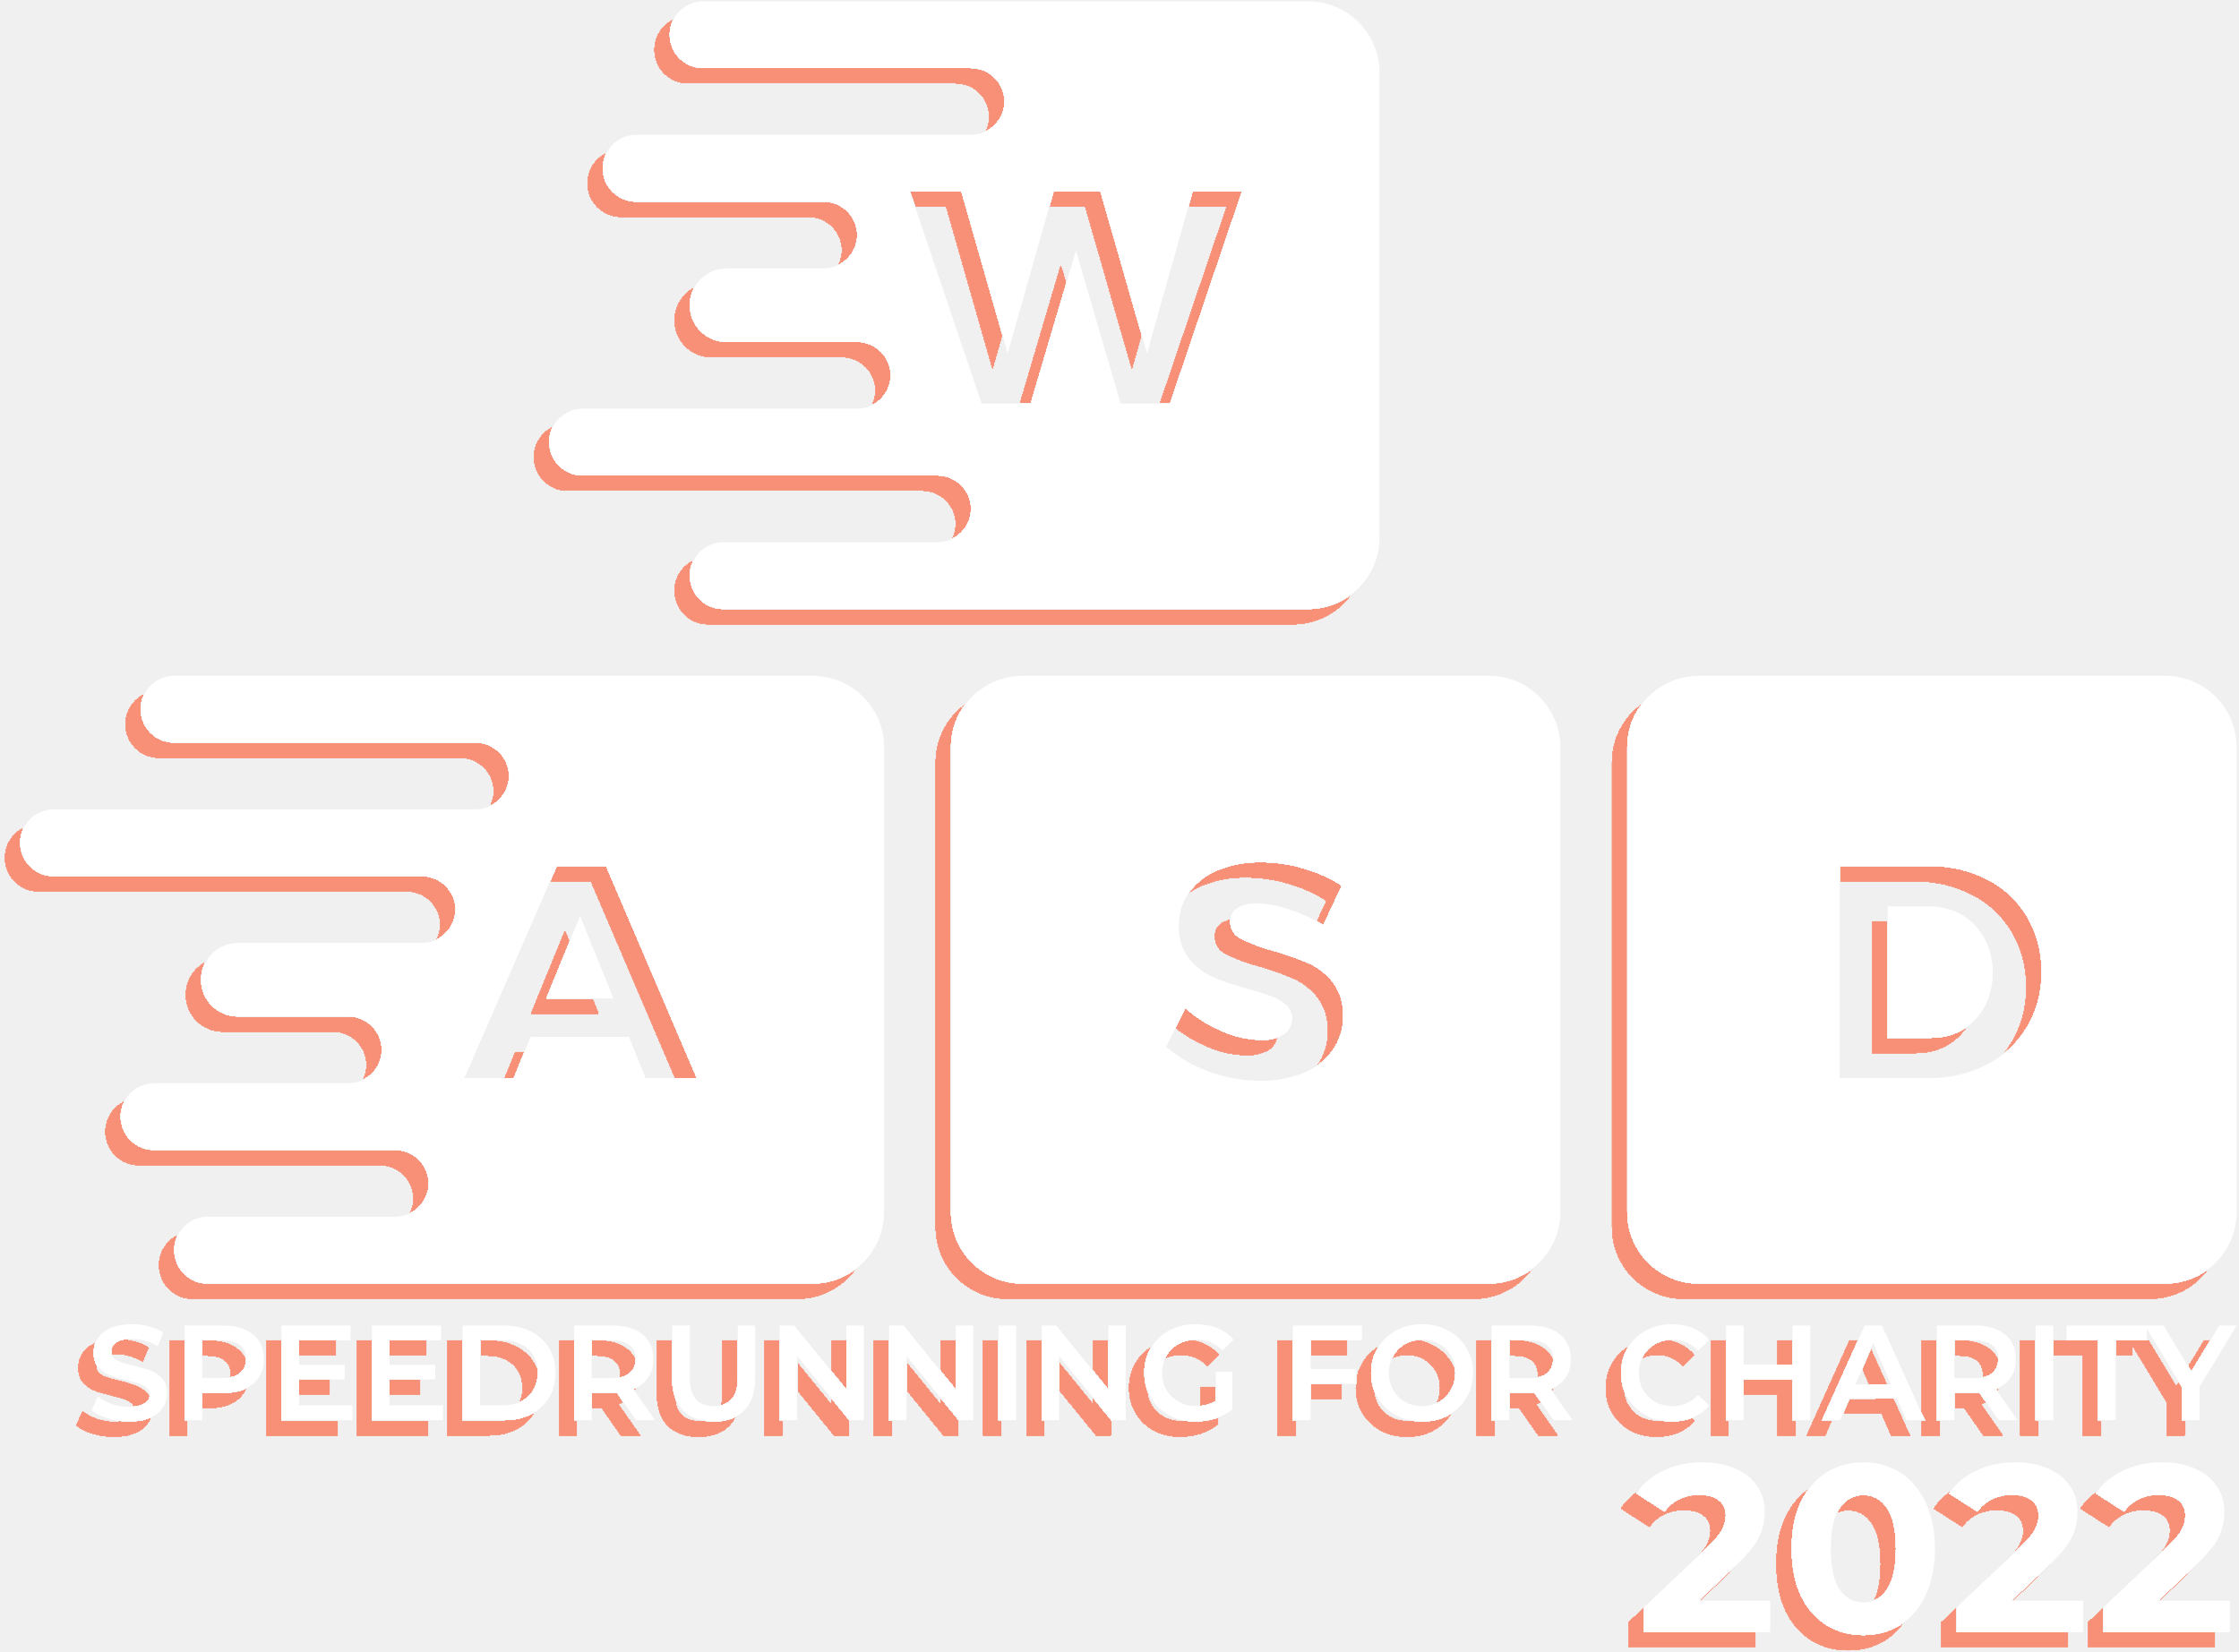
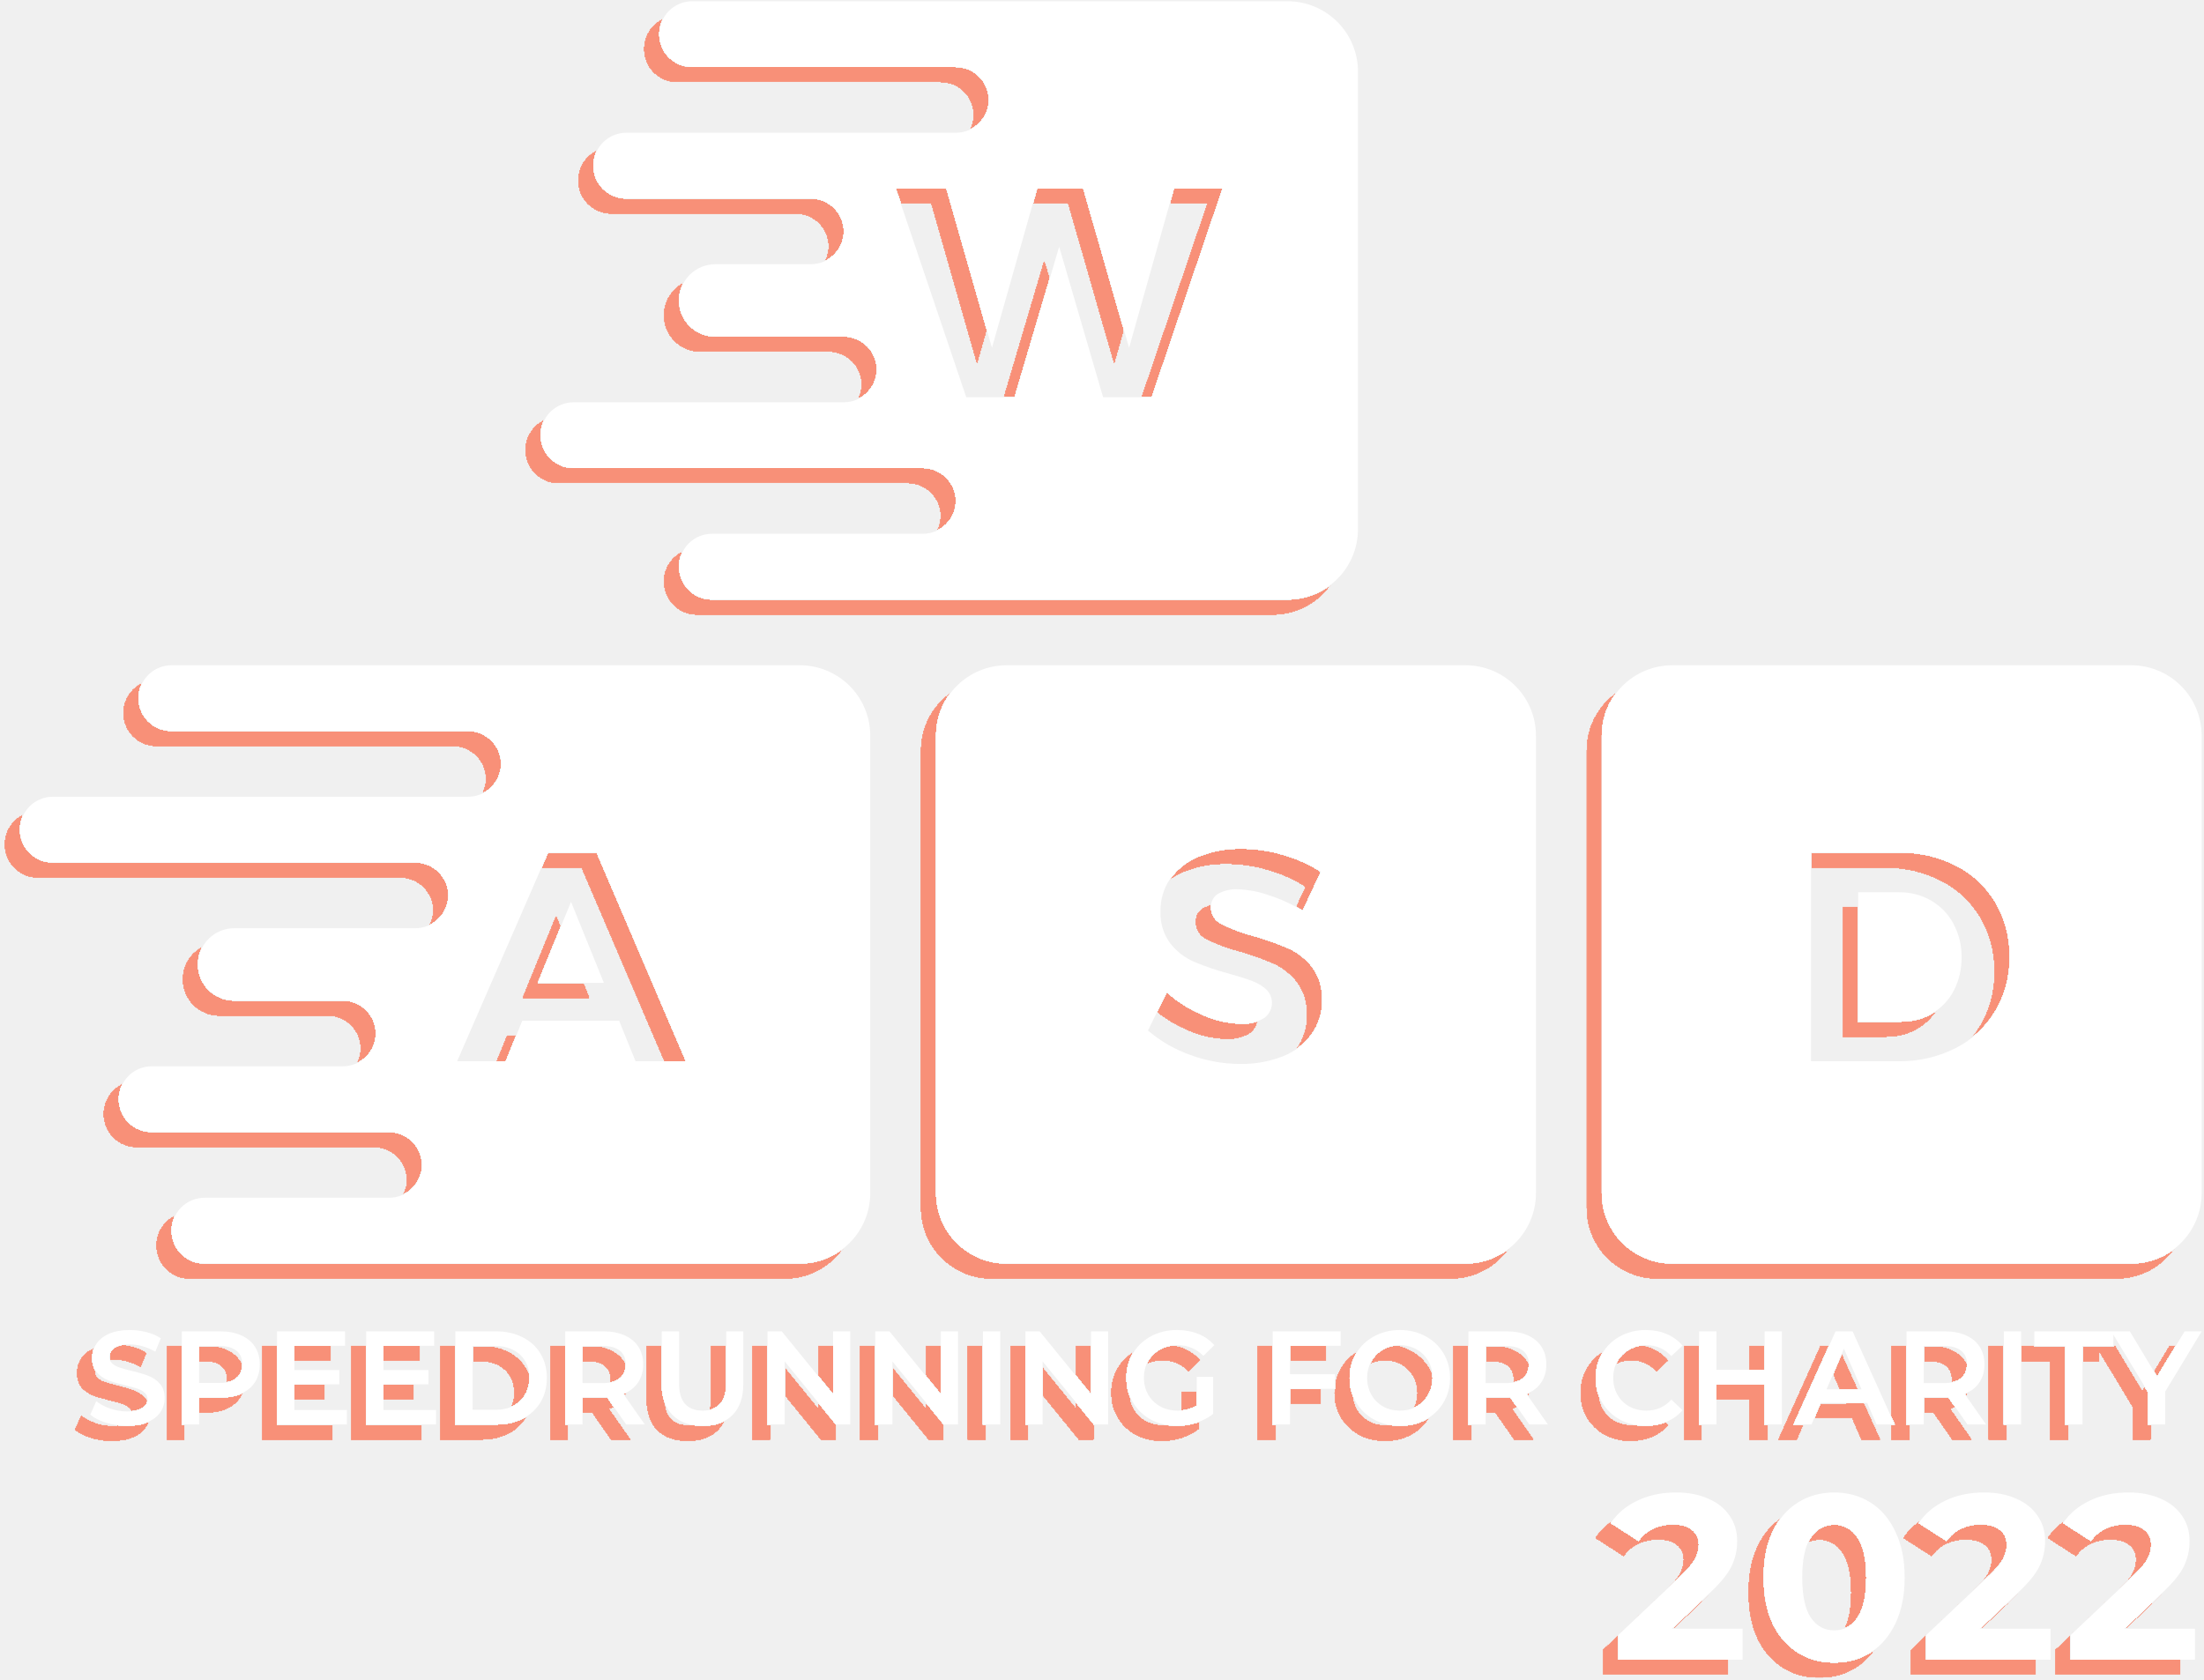
- <svg xmlns="http://www.w3.org/2000/svg" id="wasd-keys" viewBox="0 0 740 546" fill="none">
+ <svg xmlns="http://www.w3.org/2000/svg" id="wasd-keys" viewBox="0 0 740 564" fill="none">
  <g filter="url(#filter0_d_3007_46712)">
    <path fill-rule="evenodd" clip-rule="evenodd" d="M432.339 0.419H232.434C229.499 0.419 226.685 1.582 224.61 3.653C222.535 5.723 221.369 8.531 221.369 11.458C221.369 14.386 222.535 17.194 224.61 19.264C226.685 21.334 229.499 22.497 232.434 22.497H320.952C323.887 22.497 326.701 23.66 328.776 25.73C330.851 27.8 332.017 30.608 332.017 33.536C332.017 36.464 330.851 39.271 328.776 41.341C326.701 43.412 323.887 44.575 320.952 44.575H210.305C207.37 44.575 204.556 45.738 202.481 47.808C200.406 49.878 199.24 52.686 199.24 55.613C199.24 58.541 200.406 61.349 202.481 63.419C204.556 65.489 207.37 66.652 210.305 66.652H272.267C275.202 66.652 278.016 67.815 280.091 69.885C282.166 71.956 283.332 74.763 283.332 77.691C283.332 80.619 282.166 83.427 280.091 85.497C278.016 87.567 275.202 88.73 272.267 88.73H240.179C236.951 88.73 233.856 90.009 231.573 92.286C229.29 94.564 228.008 97.652 228.008 100.872C228.008 104.093 229.29 107.181 231.573 109.459C233.856 111.736 236.951 113.015 240.179 113.015H283.332C286.266 113.015 289.081 114.178 291.156 116.248C293.231 118.319 294.397 121.126 294.397 124.054C294.397 126.982 293.231 129.789 291.156 131.86C289.081 133.93 286.266 135.093 283.332 135.093H192.601C189.666 135.093 186.852 136.256 184.777 138.326C182.702 140.396 181.536 143.204 181.536 146.132C181.536 149.059 182.702 151.867 184.777 153.937C186.852 156.007 189.666 157.17 192.601 157.17H309.887C312.822 157.17 315.636 158.333 317.711 160.404C319.786 162.474 320.952 165.281 320.952 168.209C320.952 171.137 319.786 173.945 317.711 176.015C315.636 178.085 312.822 179.248 309.887 179.248H239.073C236.138 179.248 233.324 180.411 231.249 182.481C229.174 184.551 228.008 187.359 228.008 190.287C228.008 193.214 229.174 196.022 231.249 198.092C233.324 200.163 236.138 201.326 239.073 201.326H432.339C438.593 201.307 444.586 198.82 449.009 194.408C453.431 189.996 455.924 184.017 455.942 177.778V23.967C455.924 17.728 453.431 11.749 449.009 7.337C444.586 2.924 438.593 0.438 432.339 0.419ZM370.369 133.402H386.722L410.499 63.338H394.146L379.096 116.787L363.747 63.338H348.196L333.047 116.787L317.797 63.338H300.742L324.419 133.402H340.672L355.62 82.857L370.369 133.402Z" fill="white" />
    <path d="M268.581 223.403H57.611C54.677 223.403 51.862 224.566 49.787 226.636C47.712 228.706 46.547 231.514 46.547 234.442C46.547 237.37 47.712 240.177 49.787 242.247C51.862 244.318 54.677 245.481 57.611 245.481H157.194C160.129 245.481 162.943 246.644 165.018 248.714C167.093 250.784 168.259 253.592 168.259 256.519C168.259 259.447 167.093 262.255 165.018 264.325C162.943 266.395 160.129 267.558 157.194 267.558H17.778C16.323 267.556 14.883 267.839 13.538 268.393C12.193 268.946 10.971 269.759 9.941 270.784C8.912 271.81 8.095 273.027 7.538 274.368C6.98 275.709 6.693 277.146 6.693 278.597C6.693 280.048 6.98 281.485 7.538 282.826C8.095 284.167 8.912 285.384 9.941 286.41C10.971 287.435 12.193 288.248 13.538 288.801C14.883 289.355 16.323 289.638 17.778 289.636H139.491C142.425 289.636 145.24 290.799 147.315 292.869C149.39 294.939 150.555 297.747 150.555 300.675C150.555 303.602 149.39 306.41 147.315 308.48C145.24 310.55 142.425 311.713 139.491 311.713H78.634C75.41 311.719 72.32 313.001 70.042 315.277C67.764 317.554 66.484 320.639 66.484 323.856C66.484 327.073 67.764 330.158 70.042 332.435C72.32 334.711 75.41 335.993 78.634 335.999H115.148C118.083 335.999 120.897 337.162 122.972 339.232C125.047 341.302 126.213 344.11 126.213 347.038C126.213 349.965 125.047 352.773 122.972 354.843C120.897 356.913 118.083 358.076 115.148 358.076H50.972C48.038 358.076 45.224 359.239 43.148 361.31C41.074 363.38 39.908 366.188 39.908 369.115C39.908 372.043 41.074 374.851 43.148 376.921C45.224 378.991 48.038 380.154 50.972 380.154H130.639C133.573 380.154 136.388 381.317 138.463 383.387C140.538 385.457 141.704 388.265 141.704 391.193C141.704 394.12 140.538 396.928 138.463 398.998C136.388 401.069 133.573 402.232 130.639 402.232H68.676C65.742 402.232 62.927 403.395 60.852 405.465C58.777 407.535 57.611 410.343 57.611 413.27C57.611 416.198 58.777 419.006 60.852 421.076C62.927 423.146 65.742 424.309 68.676 424.309H268.581C274.835 424.291 280.828 421.804 285.251 417.392C289.673 412.98 292.166 407.001 292.184 400.761V246.951C292.166 240.711 289.673 234.732 285.251 230.32C280.828 225.908 274.835 223.421 268.581 223.403ZM213.383 356.386L207.865 342.773H175.359L169.842 356.386H153.488L183.987 286.322H200.341L230.338 356.386H213.383Z" fill="white" />
    <path d="M202.757 330.066H180.586L191.721 302.84L202.757 330.066Z" fill="white" />
-     <path d="M492.098 223.406H337.926C331.671 223.424 325.678 225.911 321.256 230.323C316.833 234.736 314.341 240.715 314.322 246.954V400.764C314.341 407.004 316.833 412.983 321.256 417.395C325.678 421.807 331.671 424.294 337.926 424.312H492.097C498.352 424.294 504.345 421.807 508.767 417.395C513.19 412.983 515.682 407.004 515.701 400.764V246.954C515.682 240.715 513.19 234.736 508.767 230.323C504.345 225.911 498.352 223.425 492.098 223.406ZM440.361 347.431C437.866 350.758 434.474 353.31 430.58 354.787C426.07 356.521 421.267 357.37 416.434 357.29C410.714 357.285 405.041 356.268 399.677 354.287C394.465 352.443 389.637 349.661 385.432 346.079L391.752 333.169C395.363 336.413 399.503 339.019 403.992 340.874C407.971 342.668 412.268 343.655 416.632 343.777C419.312 343.926 421.977 343.3 424.309 341.976C425.076 341.455 425.719 340.77 426.191 339.972C426.663 339.174 426.953 338.282 427.039 337.359C427.125 336.436 427.006 335.506 426.69 334.634C426.375 333.763 425.87 332.972 425.212 332.317C423.841 331.07 422.239 330.101 420.497 329.465C418.59 328.732 415.965 327.898 412.622 326.964C408.603 325.903 404.663 324.565 400.831 322.958C397.746 321.594 395.043 319.497 392.957 316.852C390.618 313.709 389.448 309.852 389.646 305.943C389.568 301.987 390.764 298.111 393.056 294.882C395.478 291.598 398.783 289.066 402.588 287.578C407.119 285.791 411.962 284.924 416.834 285.025C421.66 285.026 426.461 285.734 431.082 287.125C435.473 288.397 439.661 290.284 443.521 292.731L437.401 305.844C433.794 303.643 429.937 301.878 425.912 300.587C422.571 299.415 419.07 298.757 415.53 298.638C413.259 298.523 411 299.043 409.008 300.139C408.245 300.586 407.618 301.232 407.194 302.008C406.77 302.783 406.565 303.659 406.601 304.541C406.579 305.715 406.892 306.871 407.506 307.873C408.119 308.875 409.006 309.682 410.063 310.199C413.469 311.926 417.051 313.285 420.747 314.252C424.801 315.382 428.773 316.786 432.635 318.456C435.771 319.876 438.509 322.041 440.612 324.76C442.95 327.98 444.118 331.899 443.923 335.87C444.026 340.008 442.776 344.066 440.361 347.431ZM648.318 302.39C645.034 300.529 641.311 299.579 637.534 299.639H623.889V343.078H638.234C641.916 343.13 645.541 342.178 648.72 340.325C651.816 338.503 654.336 335.85 655.994 332.669C657.778 329.204 658.674 325.352 658.601 321.457C658.664 317.514 657.715 313.621 655.843 310.147C654.103 306.916 651.498 304.23 648.318 302.39Z" fill="white" />
-     <path d="M715.606 223.406H561.434C555.18 223.424 549.187 225.911 544.765 230.323C540.342 234.736 537.849 240.715 537.831 246.954V400.764C537.849 407.004 540.342 412.983 544.765 417.395C549.187 421.807 555.18 424.294 561.434 424.312H715.606C721.861 424.294 727.854 421.807 732.276 417.395C736.699 412.983 739.191 407.004 739.21 400.764V246.954C739.191 240.715 736.699 234.736 732.276 230.323C727.854 225.911 721.861 223.424 715.606 223.406ZM669.99 339.525C666.816 344.826 662.208 349.127 656.695 351.935C650.67 354.985 643.988 356.514 637.233 356.389H608.036V286.325H637.833C644.492 286.208 651.076 287.739 656.998 290.78C662.454 293.594 666.994 297.899 670.09 303.192C673.257 308.717 674.869 314.994 674.753 321.358C674.866 327.735 673.218 334.02 669.99 339.525Z" fill="white" />
-     <path d="M42.641 469.917C40.229 469.917 37.891 469.575 35.627 468.89C33.394 468.205 31.622 467.297 30.311 466.165L32.322 461.653C33.602 462.666 35.166 463.5 37.012 464.155C38.889 464.78 40.765 465.093 42.641 465.093C44.964 465.093 46.691 464.721 47.823 463.976C48.984 463.232 49.565 462.249 49.565 461.028C49.565 460.134 49.237 459.405 48.582 458.839C47.957 458.243 47.153 457.782 46.17 457.454C45.187 457.127 43.847 456.754 42.15 456.337C39.767 455.771 37.831 455.206 36.342 454.64C34.883 454.074 33.617 453.195 32.545 452.004C31.503 450.783 30.982 449.145 30.982 447.09C30.982 445.363 31.443 443.8 32.366 442.4C33.319 440.97 34.734 439.839 36.61 439.005C38.516 438.171 40.839 437.754 43.579 437.754C45.485 437.754 47.361 437.992 49.208 438.469C51.054 438.945 52.647 439.63 53.987 440.524L52.156 445.035C50.786 444.231 49.356 443.621 47.867 443.204C46.378 442.787 44.934 442.579 43.534 442.579C41.241 442.579 39.529 442.966 38.397 443.74C37.295 444.514 36.744 445.542 36.744 446.822C36.744 447.716 37.057 448.445 37.682 449.011C38.337 449.577 39.157 450.024 40.139 450.351C41.122 450.679 42.462 451.051 44.16 451.468C46.483 452.004 48.389 452.57 49.878 453.166C51.367 453.731 52.632 454.61 53.675 455.801C54.747 456.992 55.283 458.601 55.283 460.626C55.283 462.353 54.806 463.917 53.853 465.316C52.93 466.716 51.516 467.833 49.61 468.667C47.704 469.5 45.381 469.917 42.641 469.917ZM73.907 438.201C76.617 438.201 78.969 438.647 80.965 439.541C82.99 440.434 84.538 441.715 85.611 443.383C86.683 445.05 87.219 447.031 87.219 449.324C87.219 451.587 86.683 453.568 85.611 455.265C84.538 456.933 82.99 458.214 80.965 459.107C78.969 460 76.617 460.447 73.907 460.447H66.849V469.471H61.041V438.201H73.907ZM73.639 455.533C76.17 455.533 78.091 454.997 79.401 453.925C80.712 452.853 81.367 451.319 81.367 449.324C81.367 447.329 80.712 445.795 79.401 444.723C78.091 443.651 76.17 443.115 73.639 443.115H66.849V455.533H73.639ZM116.47 464.602V469.471H93.018V438.201H115.845V443.07H98.825V451.2H113.924V455.98H98.825V464.602H116.47ZM146.397 464.602V469.471H122.944V438.201H145.771V443.07H128.752V451.2H143.851V455.98H128.752V464.602H146.397ZM152.871 438.201H166.54C169.876 438.201 172.839 438.856 175.43 440.166C178.021 441.447 180.031 443.278 181.46 445.661C182.89 448.014 183.605 450.738 183.605 453.836C183.605 456.933 182.89 459.673 181.46 462.055C180.031 464.408 178.021 466.239 175.43 467.55C172.839 468.83 169.876 469.471 166.54 469.471H152.871V438.201ZM166.272 464.557C168.565 464.557 170.575 464.125 172.303 463.261C174.06 462.368 175.4 461.117 176.323 459.509C177.276 457.871 177.753 455.98 177.753 453.836C177.753 451.691 177.276 449.815 176.323 448.207C175.4 446.569 174.06 445.318 172.303 444.455C170.575 443.561 168.565 443.115 166.272 443.115H158.678V464.557H166.272ZM210.236 469.471L203.848 460.313C203.58 460.343 203.178 460.358 202.642 460.358H195.584V469.471H189.777V438.201H202.642C205.352 438.201 207.705 438.647 209.7 439.541C211.725 440.434 213.274 441.715 214.346 443.383C215.418 445.05 215.954 447.031 215.954 449.324C215.954 451.677 215.374 453.702 214.212 455.399C213.081 457.097 211.443 458.362 209.298 459.196L216.49 469.471H210.236ZM210.102 449.324C210.102 447.329 209.447 445.795 208.137 444.723C206.827 443.651 204.906 443.115 202.374 443.115H195.584V455.578H202.374C204.906 455.578 206.827 455.042 208.137 453.97C209.447 452.868 210.102 451.319 210.102 449.324ZM235.898 469.917C231.579 469.917 228.214 468.711 225.802 466.299C223.39 463.857 222.184 460.373 222.184 455.846V438.201H227.991V455.623C227.991 461.757 230.641 464.825 235.942 464.825C241.214 464.825 243.849 461.757 243.849 455.623V438.201H249.567V455.846C249.567 460.373 248.361 463.857 245.949 466.299C243.566 468.711 240.216 469.917 235.898 469.917ZM285.486 438.201V469.471H280.706L263.463 448.296V469.471H257.7V438.201H262.48L279.723 459.375V438.201H285.486ZM321.65 438.201V469.471H316.871L299.627 448.296V469.471H293.865V438.201H298.645L315.888 459.375V438.201H321.65ZM330.029 438.201H335.837V469.471H330.029V438.201ZM372.08 438.201V469.471H367.3L350.057 448.296V469.471H344.295V438.201H349.074L366.318 459.375V438.201H372.08ZM401.812 453.478H407.307V465.942C405.699 467.222 403.822 468.205 401.678 468.89C399.534 469.575 397.33 469.917 395.067 469.917C391.88 469.917 389.006 469.232 386.445 467.863C383.884 466.463 381.874 464.542 380.415 462.1C378.955 459.658 378.226 456.903 378.226 453.836C378.226 450.768 378.955 448.014 380.415 445.572C381.874 443.129 383.884 441.223 386.445 439.854C389.036 438.454 391.94 437.754 395.156 437.754C397.777 437.754 400.159 438.186 402.304 439.049C404.448 439.913 406.25 441.179 407.709 442.847L404.046 446.42C401.663 444.038 398.789 442.847 395.424 442.847C393.22 442.847 391.255 443.308 389.528 444.231C387.83 445.155 386.49 446.45 385.507 448.118C384.554 449.786 384.078 451.691 384.078 453.836C384.078 455.92 384.554 457.797 385.507 459.464C386.49 461.132 387.83 462.442 389.528 463.395C391.255 464.348 393.205 464.825 395.379 464.825C397.822 464.825 399.966 464.289 401.812 463.217V453.478ZM433.119 443.07V452.585H448.218V457.499H433.119V469.471H427.312V438.201H450.139V443.07H433.119ZM470.014 469.917C466.827 469.917 463.953 469.232 461.392 467.863C458.831 466.463 456.821 464.542 455.361 462.1C453.902 459.628 453.172 456.873 453.172 453.836C453.172 450.798 453.902 448.058 455.361 445.616C456.821 443.144 458.831 441.223 461.392 439.854C463.953 438.454 466.827 437.754 470.014 437.754C473.2 437.754 476.074 438.454 478.635 439.854C481.196 441.223 483.206 443.129 484.666 445.572C486.125 448.014 486.855 450.768 486.855 453.836C486.855 456.903 486.125 459.658 484.666 462.1C483.206 464.542 481.196 466.463 478.635 467.863C476.074 469.232 473.2 469.917 470.014 469.917ZM470.014 464.825C472.098 464.825 473.974 464.363 475.642 463.44C477.31 462.487 478.62 461.177 479.573 459.509C480.526 457.811 481.003 455.92 481.003 453.836C481.003 451.751 480.526 449.875 479.573 448.207C478.62 446.51 477.31 445.199 475.642 444.276C473.974 443.323 472.098 442.847 470.014 442.847C467.929 442.847 466.053 443.323 464.385 444.276C462.717 445.199 461.407 446.51 460.454 448.207C459.501 449.875 459.024 451.751 459.024 453.836C459.024 455.92 459.501 457.811 460.454 459.509C461.407 461.177 462.717 462.487 464.385 463.44C466.053 464.363 467.929 464.825 470.014 464.825ZM513.47 469.471L507.082 460.313C506.814 460.343 506.412 460.358 505.876 460.358H498.817V469.471H493.01V438.201H505.876C508.586 438.201 510.938 438.647 512.934 439.541C514.959 440.434 516.507 441.715 517.579 443.383C518.652 445.05 519.188 447.031 519.188 449.324C519.188 451.677 518.607 453.702 517.445 455.399C516.314 457.097 514.676 458.362 512.532 459.196L519.724 469.471H513.47ZM513.336 449.324C513.336 447.329 512.681 445.795 511.37 444.723C510.06 443.651 508.139 443.115 505.608 443.115H498.817V455.578H505.608C508.139 455.578 510.06 455.042 511.37 453.97C512.681 452.868 513.336 451.319 513.336 449.324ZM552.504 469.917C549.347 469.917 546.488 469.232 543.927 467.863C541.396 466.463 539.401 464.542 537.941 462.1C536.512 459.658 535.797 456.903 535.797 453.836C535.797 450.768 536.527 448.014 537.986 445.572C539.445 443.129 541.441 441.223 543.972 439.854C546.533 438.454 549.392 437.754 552.549 437.754C555.11 437.754 557.448 438.201 559.562 439.094C561.677 439.988 563.464 441.283 564.923 442.981L561.17 446.51C558.907 444.068 556.123 442.847 552.817 442.847C550.673 442.847 548.752 443.323 547.054 444.276C545.357 445.199 544.031 446.495 543.078 448.162C542.126 449.83 541.649 451.721 541.649 453.836C541.649 455.95 542.126 457.841 543.078 459.509C544.031 461.177 545.357 462.487 547.054 463.44C548.752 464.363 550.673 464.825 552.817 464.825C556.123 464.825 558.907 463.589 561.17 461.117L564.923 464.691C563.464 466.388 561.662 467.684 559.518 468.577C557.403 469.471 555.065 469.917 552.504 469.917ZM598.273 438.201V469.471H592.466V456.069H576.294V469.471H570.487V438.201H576.294V451.111H592.466V438.201H598.273ZM626.933 462.234H611.298L608.215 469.471H602.229L616.301 438.201H622.019L636.135 469.471H630.06L626.933 462.234ZM625.012 457.677L619.115 444.008L613.263 457.677H625.012ZM660.571 469.471L654.183 460.313C653.915 460.343 653.513 460.358 652.977 460.358H645.919V469.471H640.112V438.201H652.977C655.687 438.201 658.04 438.647 660.035 439.541C662.06 440.434 663.609 441.715 664.681 443.383C665.753 445.05 666.289 447.031 666.289 449.324C666.289 451.677 665.708 453.702 664.547 455.399C663.415 457.097 661.777 458.362 659.633 459.196L666.825 469.471H660.571ZM660.437 449.324C660.437 447.329 659.782 445.795 658.472 444.723C657.161 443.651 655.24 443.115 652.709 443.115H645.919V455.578H652.709C655.24 455.578 657.161 455.042 658.472 453.97C659.782 452.868 660.437 451.319 660.437 449.324ZM672.786 438.201H678.594V469.471H672.786V438.201ZM693.395 443.115H683.031V438.201H709.566V443.115H699.202V469.471H693.395V443.115ZM726.979 458.437V469.471H721.171V458.526L708.887 438.201H715.096L724.254 453.434L733.501 438.201H739.219L726.979 458.437Z" fill="white" />
-     <path d="M585.078 529.168V539.58H543.351V531.298L564.648 511.184C566.909 509.028 568.434 507.188 569.223 505.663C570.012 504.085 570.406 502.534 570.406 501.009C570.406 498.8 569.644 497.117 568.119 495.96C566.647 494.751 564.464 494.146 561.572 494.146C559.153 494.146 556.971 494.62 555.025 495.566C553.079 496.46 551.449 497.827 550.135 499.668L540.827 493.673C542.983 490.465 545.954 487.967 549.74 486.18C553.526 484.339 557.865 483.419 562.755 483.419C566.857 483.419 570.433 484.102 573.483 485.47C576.585 486.784 578.978 488.677 580.661 491.149C582.396 493.568 583.264 496.434 583.264 499.747C583.264 502.744 582.633 505.557 581.371 508.187C580.108 510.816 577.663 513.813 574.035 517.179L561.335 529.168H585.078ZM615.832 540.527C611.257 540.527 607.182 539.396 603.606 537.135C600.03 534.874 597.217 531.614 595.166 527.354C593.167 523.042 592.168 517.915 592.168 511.973C592.168 506.031 593.167 500.93 595.166 496.67C597.217 492.358 600.03 489.072 603.606 486.811C607.182 484.549 611.257 483.419 615.832 483.419C620.407 483.419 624.482 484.549 628.058 486.811C631.634 489.072 634.421 492.358 636.419 496.67C638.47 500.93 639.495 506.031 639.495 511.973C639.495 517.915 638.47 523.042 636.419 527.354C634.421 531.614 631.634 534.874 628.058 537.135C624.482 539.396 620.407 540.527 615.832 540.527ZM615.832 529.72C619.197 529.72 621.827 528.274 623.72 525.382C625.665 522.49 626.638 518.02 626.638 511.973C626.638 505.925 625.665 501.456 623.72 498.563C621.827 495.671 619.197 494.225 615.832 494.225C612.519 494.225 609.89 495.671 607.944 498.563C606.051 501.456 605.104 505.925 605.104 511.973C605.104 518.02 606.051 522.49 607.944 525.382C609.89 528.274 612.519 529.72 615.832 529.72ZM688.467 529.168V539.58H646.741V531.298L668.038 511.184C670.299 509.028 671.824 507.188 672.613 505.663C673.402 504.085 673.796 502.534 673.796 501.009C673.796 498.8 673.033 497.117 671.508 495.96C670.036 494.751 667.854 494.146 664.962 494.146C662.543 494.146 660.36 494.62 658.415 495.566C656.469 496.46 654.839 497.827 653.524 499.668L644.216 493.673C646.372 490.465 649.344 487.967 653.13 486.18C656.916 484.339 661.254 483.419 666.145 483.419C670.246 483.419 673.822 484.102 676.872 485.47C679.975 486.784 682.367 488.677 684.05 491.149C685.785 493.568 686.653 496.434 686.653 499.747C686.653 502.744 686.022 505.557 684.76 508.187C683.498 510.816 681.053 513.813 677.424 517.179L664.725 529.168H688.467ZM736.965 529.168V539.58H695.239V531.298L716.536 511.184C718.797 509.028 720.322 507.188 721.111 505.663C721.9 504.085 722.294 502.534 722.294 501.009C722.294 498.8 721.531 497.117 720.006 495.96C718.534 494.751 716.352 494.146 713.46 494.146C711.041 494.146 708.858 494.62 706.913 495.566C704.967 496.46 703.337 497.827 702.022 499.668L692.714 493.673C694.87 490.465 697.842 487.967 701.628 486.18C705.414 484.339 709.752 483.419 714.643 483.419C718.744 483.419 722.32 484.102 725.37 485.47C728.473 486.784 730.865 488.677 732.548 491.149C734.283 493.568 735.151 496.434 735.151 499.747C735.151 502.744 734.52 505.557 733.258 508.187C731.996 510.816 729.551 513.813 725.922 517.179L713.223 529.168H736.965Z" fill="white" />
+     <path d="M492.098 223.406H337.926C331.671 223.424 325.678 225.911 321.256 230.323C316.833 234.736 314.341 240.715 314.322 246.954V400.764C314.341 407.004 316.833 412.983 321.256 417.395C325.678 421.807 331.671 424.294 337.926 424.312H492.097C498.352 424.294 504.345 421.807 508.767 417.395C513.19 412.983 515.682 407.004 515.701 400.764V246.954C515.682 240.715 513.19 234.736 508.767 230.323C504.345 225.911 498.352 223.425 492.098 223.406ZM440.361 347.431C437.866 350.758 434.474 353.31 430.58 354.787C426.07 356.521 421.267 357.37 416.434 357.29C410.714 357.285 405.041 356.268 399.677 354.287C394.465 352.443 389.637 349.661 385.432 346.079L391.752 333.169C395.363 336.413 399.503 339.019 403.992 340.874C407.971 342.668 412.268 343.655 416.633 343.777C419.312 343.926 421.977 343.301 424.309 341.976C425.076 341.455 425.719 340.77 426.191 339.972C426.663 339.174 426.953 338.282 427.039 337.359C427.125 336.436 427.006 335.506 426.69 334.634C426.375 333.763 425.87 332.972 425.212 332.317C423.841 331.07 422.239 330.101 420.497 329.465C418.59 328.732 415.965 327.898 412.622 326.964C408.603 325.903 404.663 324.565 400.831 322.958C397.746 321.594 395.043 319.497 392.957 316.852C390.618 313.709 389.448 309.852 389.646 305.943C389.568 301.987 390.764 298.111 393.056 294.882C395.478 291.598 398.783 289.066 402.588 287.578C407.119 285.791 411.962 284.924 416.834 285.025C421.66 285.026 426.461 285.734 431.082 287.125C435.473 288.397 439.661 290.284 443.521 292.731L437.401 305.844C433.794 303.643 429.937 301.878 425.912 300.587C422.571 299.415 419.07 298.757 415.53 298.638C413.259 298.523 411 299.043 409.008 300.139C408.245 300.586 407.618 301.232 407.194 302.008C406.77 302.783 406.565 303.659 406.601 304.541C406.579 305.715 406.892 306.871 407.506 307.873C408.119 308.875 409.006 309.682 410.063 310.199C413.469 311.926 417.051 313.285 420.747 314.252C424.801 315.381 428.773 316.786 432.635 318.456C435.771 319.876 438.509 322.041 440.612 324.76C442.95 327.98 444.118 331.899 443.923 335.87C444.026 340.008 442.776 344.066 440.361 347.431ZM648.318 302.39C645.034 300.529 641.311 299.579 637.534 299.639H623.889V343.078H638.234C641.916 343.13 645.541 342.178 648.72 340.325C651.816 338.503 654.336 335.85 655.994 332.669C657.778 329.204 658.674 325.352 658.601 321.457C658.664 317.514 657.715 313.621 655.843 310.147C654.103 306.916 651.498 304.23 648.318 302.39Z" fill="white" />
+     <path d="M715.606 223.406H561.434C555.18 223.424 549.187 225.911 544.765 230.323C540.342 234.736 537.849 240.715 537.831 246.954V400.764C537.849 407.004 540.342 412.983 544.765 417.395C549.187 421.807 555.18 424.294 561.434 424.312H715.606C721.861 424.294 727.854 421.807 732.276 417.395C736.699 412.983 739.191 407.004 739.21 400.764V246.954C739.191 240.715 736.699 234.736 732.276 230.323C727.854 225.911 721.861 223.424 715.606 223.406V223.406ZM669.99 339.525C666.816 344.826 662.208 349.127 656.695 351.935C650.67 354.985 643.988 356.514 637.233 356.389H608.036V286.325H637.833C644.492 286.208 651.076 287.739 656.998 290.78C662.454 293.594 666.994 297.899 670.09 303.192C673.257 308.717 674.869 314.994 674.753 321.358C674.866 327.735 673.218 334.02 669.99 339.525V339.525Z" fill="white" />
+     <path d="M42.641 478.808C40.229 478.808 37.891 478.466 35.627 477.781C33.394 477.096 31.622 476.187 30.311 475.056L32.322 470.544C33.602 471.556 35.166 472.39 37.012 473.045C38.889 473.671 40.765 473.984 42.641 473.984C44.964 473.984 46.691 473.611 47.823 472.867C48.984 472.122 49.565 471.139 49.565 469.918C49.565 469.025 49.237 468.295 48.582 467.73C47.957 467.134 47.153 466.672 46.17 466.345C45.187 466.017 43.847 465.645 42.15 465.228C39.767 464.662 37.831 464.096 36.342 463.53C34.883 462.965 33.617 462.086 32.545 460.895C31.503 459.674 30.982 458.036 30.982 455.981C30.982 454.254 31.443 452.69 32.366 451.29C33.319 449.861 34.734 448.729 36.61 447.895C38.516 447.062 40.839 446.645 43.579 446.645C45.485 446.645 47.361 446.883 49.208 447.359C51.054 447.836 52.647 448.521 53.987 449.414L52.156 453.926C50.786 453.122 49.356 452.511 47.867 452.095C46.378 451.678 44.934 451.469 43.534 451.469C41.241 451.469 39.529 451.856 38.397 452.631C37.295 453.405 36.744 454.432 36.744 455.713C36.744 456.606 37.057 457.336 37.682 457.902C38.337 458.468 39.157 458.914 40.139 459.242C41.122 459.57 42.462 459.942 44.16 460.359C46.483 460.895 48.389 461.461 49.878 462.056C51.367 462.622 52.632 463.501 53.675 464.692C54.747 465.883 55.283 467.491 55.283 469.516C55.283 471.244 54.806 472.807 53.853 474.207C52.93 475.607 51.516 476.723 49.61 477.557C47.704 478.391 45.381 478.808 42.641 478.808ZM73.907 447.091C76.617 447.091 78.969 447.538 80.965 448.431C82.99 449.325 84.538 450.605 85.611 452.273C86.683 453.941 87.219 455.921 87.219 458.215C87.219 460.478 86.683 462.458 85.611 464.156C84.538 465.824 82.99 467.104 80.965 467.998C78.969 468.891 76.617 469.338 73.907 469.338H66.849V478.361H61.041V447.091H73.907ZM73.639 464.424C76.17 464.424 78.091 463.888 79.401 462.816C80.712 461.744 81.367 460.21 81.367 458.215C81.367 456.219 80.712 454.685 79.401 453.613C78.091 452.541 76.17 452.005 73.639 452.005H66.849V464.424H73.639ZM116.47 473.492V478.361H93.018V447.091H115.845V451.961H98.825V460.091H113.924V464.871H98.825V473.492H116.47ZM146.397 473.492V478.361H122.944V447.091H145.771V451.961H128.752V460.091H143.851V464.871H128.752V473.492H146.397ZM152.871 447.091H166.54C169.876 447.091 172.839 447.747 175.43 449.057C178.021 450.337 180.031 452.169 181.46 454.551C182.89 456.904 183.605 459.629 183.605 462.726C183.605 465.824 182.89 468.563 181.46 470.946C180.031 473.299 178.021 475.13 175.43 476.44C172.839 477.721 169.876 478.361 166.54 478.361H152.871V447.091ZM166.272 473.447C168.565 473.447 170.575 473.016 172.303 472.152C174.06 471.259 175.4 470.008 176.323 468.4C177.276 466.762 177.753 464.871 177.753 462.726C177.753 460.582 177.276 458.706 176.323 457.098C175.4 455.46 174.06 454.209 172.303 453.345C170.575 452.452 168.565 452.005 166.272 452.005H158.678V473.447H166.272ZM210.236 478.361L203.848 469.204C203.58 469.233 203.178 469.248 202.642 469.248H195.584V478.361H189.777V447.091H202.642C205.352 447.091 207.705 447.538 209.7 448.431C211.725 449.325 213.274 450.605 214.346 452.273C215.418 453.941 215.954 455.921 215.954 458.215C215.954 460.567 215.374 462.592 214.212 464.29C213.081 465.987 211.443 467.253 209.298 468.087L216.49 478.361H210.236ZM210.102 458.215C210.102 456.219 209.447 454.685 208.137 453.613C206.827 452.541 204.906 452.005 202.374 452.005H195.584V464.469H202.374C204.906 464.469 206.827 463.932 208.137 462.86C209.447 461.758 210.102 460.21 210.102 458.215ZM235.898 478.808C231.579 478.808 228.214 477.602 225.802 475.19C223.39 472.748 222.184 469.263 222.184 464.737V447.091H227.991V464.513C227.991 470.648 230.641 473.716 235.942 473.716C241.214 473.716 243.849 470.648 243.849 464.513V447.091H249.567V464.737C249.567 469.263 248.361 472.748 245.949 475.19C243.566 477.602 240.216 478.808 235.898 478.808ZM285.486 447.091V478.361H280.706L263.463 457.187V478.361H257.7V447.091H262.48L279.723 468.266V447.091H285.486ZM321.65 447.091V478.361H316.871L299.627 457.187V478.361H293.865V447.091H298.645L315.888 468.266V447.091H321.65ZM330.029 447.091H335.837V478.361H330.029V447.091ZM372.08 447.091V478.361H367.3L350.057 457.187V478.361H344.295V447.091H349.074L366.318 468.266V447.091H372.08ZM401.812 462.369H407.307V474.832C405.699 476.113 403.822 477.096 401.678 477.781C399.534 478.466 397.33 478.808 395.067 478.808C391.88 478.808 389.006 478.123 386.445 476.753C383.884 475.353 381.874 473.433 380.415 470.991C378.955 468.549 378.226 465.794 378.226 462.726C378.226 459.659 378.955 456.904 380.415 454.462C381.874 452.02 383.884 450.114 386.445 448.744C389.036 447.344 391.94 446.645 395.156 446.645C397.777 446.645 400.159 447.076 402.304 447.94C404.448 448.804 406.25 450.069 407.709 451.737L404.046 455.311C401.663 452.928 398.789 451.737 395.424 451.737C393.22 451.737 391.255 452.199 389.528 453.122C387.83 454.045 386.49 455.341 385.507 457.008C384.554 458.676 384.078 460.582 384.078 462.726C384.078 464.811 384.554 466.687 385.507 468.355C386.49 470.023 387.83 471.333 389.528 472.286C391.255 473.239 393.205 473.716 395.379 473.716C397.822 473.716 399.966 473.179 401.812 472.107V462.369ZM433.119 451.961V461.476H448.218V466.389H433.119V478.361H427.312V447.091H450.139V451.961H433.119ZM470.014 478.808C466.827 478.808 463.953 478.123 461.392 476.753C458.831 475.353 456.821 473.433 455.361 470.991C453.902 468.519 453.172 465.764 453.172 462.726C453.172 459.689 453.902 456.949 455.361 454.507C456.821 452.035 458.831 450.114 461.392 448.744C463.953 447.344 466.827 446.645 470.014 446.645C473.2 446.645 476.074 447.344 478.635 448.744C481.196 450.114 483.206 452.02 484.666 454.462C486.125 456.904 486.855 459.659 486.855 462.726C486.855 465.794 486.125 468.549 484.666 470.991C483.206 473.433 481.196 475.353 478.635 476.753C476.074 478.123 473.2 478.808 470.014 478.808ZM470.014 473.716C472.098 473.716 473.974 473.254 475.642 472.331C477.31 471.378 478.62 470.067 479.573 468.4C480.526 466.702 481.003 464.811 481.003 462.726C481.003 460.642 480.526 458.765 479.573 457.098C478.62 455.4 477.31 454.09 475.642 453.167C473.974 452.214 472.098 451.737 470.014 451.737C467.929 451.737 466.053 452.214 464.385 453.167C462.717 454.09 461.407 455.4 460.454 457.098C459.501 458.765 459.024 460.642 459.024 462.726C459.024 464.811 459.501 466.702 460.454 468.4C461.407 470.067 462.717 471.378 464.385 472.331C466.053 473.254 467.929 473.716 470.014 473.716ZM513.47 478.361L507.082 469.204C506.814 469.233 506.412 469.248 505.876 469.248H498.817V478.361H493.01V447.091H505.876C508.586 447.091 510.938 447.538 512.934 448.431C514.959 449.325 516.507 450.605 517.579 452.273C518.652 453.941 519.188 455.921 519.188 458.215C519.188 460.567 518.607 462.592 517.445 464.29C516.314 465.987 514.676 467.253 512.532 468.087L519.724 478.361H513.47ZM513.336 458.215C513.336 456.219 512.681 454.685 511.37 453.613C510.06 452.541 508.139 452.005 505.608 452.005H498.817V464.469H505.608C508.139 464.469 510.06 463.932 511.37 462.86C512.681 461.758 513.336 460.21 513.336 458.215ZM552.504 478.808C549.347 478.808 546.488 478.123 543.927 476.753C541.396 475.353 539.401 473.433 537.941 470.991C536.512 468.549 535.797 465.794 535.797 462.726C535.797 459.659 536.527 456.904 537.986 454.462C539.445 452.02 541.441 450.114 543.972 448.744C546.533 447.344 549.392 446.645 552.549 446.645C555.11 446.645 557.448 447.091 559.562 447.985C561.677 448.878 563.464 450.174 564.923 451.871L561.17 455.4C558.907 452.958 556.123 451.737 552.817 451.737C550.673 451.737 548.752 452.214 547.054 453.167C545.357 454.09 544.031 455.385 543.078 457.053C542.126 458.721 541.649 460.612 541.649 462.726C541.649 464.841 542.126 466.732 543.078 468.4C544.031 470.067 545.357 471.378 547.054 472.331C548.752 473.254 550.673 473.716 552.817 473.716C556.123 473.716 558.907 472.48 561.17 470.008L564.923 473.581C563.464 475.279 561.662 476.574 559.518 477.468C557.403 478.361 555.065 478.808 552.504 478.808ZM598.273 447.091V478.361H592.466V464.96H576.294V478.361H570.487V447.091H576.294V460.001H592.466V447.091H598.273ZM626.933 471.125H611.298L608.215 478.361H602.229L616.301 447.091H622.019L636.135 478.361H630.06L626.933 471.125ZM625.012 466.568L619.115 452.899L613.263 466.568H625.012ZM660.571 478.361L654.183 469.204C653.915 469.233 653.513 469.248 652.977 469.248H645.919V478.361H640.112V447.091H652.977C655.687 447.091 658.04 447.538 660.035 448.431C662.06 449.325 663.609 450.605 664.681 452.273C665.753 453.941 666.289 455.921 666.289 458.215C666.289 460.567 665.708 462.592 664.547 464.29C663.415 465.987 661.777 467.253 659.633 468.087L666.825 478.361H660.571ZM660.437 458.215C660.437 456.219 659.782 454.685 658.472 453.613C657.161 452.541 655.24 452.005 652.709 452.005H645.919V464.469H652.709C655.24 464.469 657.161 463.932 658.472 462.86C659.782 461.758 660.437 460.21 660.437 458.215ZM672.786 447.091H678.594V478.361H672.786V447.091ZM693.395 452.005H683.031V447.091H709.566V452.005H699.202V478.361H693.395V452.005ZM726.979 467.327V478.361H721.171V467.417L708.887 447.091H715.096L724.254 462.324L733.501 447.091H739.219L726.979 467.327Z" fill="white" />
+     <path d="M585.078 546.949V557.361H543.351V549.079L564.648 528.965C566.909 526.809 568.434 524.969 569.223 523.444C570.012 521.866 570.406 520.315 570.406 518.79C570.406 516.581 569.644 514.898 568.119 513.741C566.647 512.532 564.464 511.927 561.572 511.927C559.153 511.927 556.971 512.401 555.025 513.347C553.079 514.241 551.449 515.608 550.135 517.449L540.827 511.454C542.983 508.246 545.954 505.748 549.74 503.961C553.526 502.12 557.865 501.2 562.755 501.2C566.857 501.2 570.433 501.883 573.483 503.251C576.585 504.565 578.978 506.458 580.661 508.93C582.396 511.349 583.264 514.215 583.264 517.528C583.264 520.525 582.633 523.338 581.371 525.968C580.108 528.597 577.663 531.594 574.035 534.96L561.335 546.949H585.078ZM615.832 558.308C611.257 558.308 607.182 557.177 603.606 554.916C600.03 552.655 597.217 549.395 595.166 545.135C593.167 540.823 592.168 535.696 592.168 529.754C592.168 523.812 593.167 518.711 595.166 514.451C597.217 510.139 600.03 506.853 603.606 504.592C607.182 502.33 611.257 501.2 615.832 501.2C620.407 501.2 624.482 502.33 628.058 504.592C631.634 506.853 634.421 510.139 636.419 514.451C638.47 518.711 639.495 523.812 639.495 529.754C639.495 535.696 638.47 540.823 636.419 545.135C634.421 549.395 631.634 552.655 628.058 554.916C624.482 557.177 620.407 558.308 615.832 558.308ZM615.832 547.502C619.197 547.502 621.827 546.055 623.72 543.163C625.665 540.271 626.638 535.801 626.638 529.754C626.638 523.706 625.665 519.237 623.72 516.344C621.827 513.452 619.197 512.006 615.832 512.006C612.519 512.006 609.89 513.452 607.944 516.344C606.051 519.237 605.104 523.706 605.104 529.754C605.104 535.801 606.051 540.271 607.944 543.163C609.89 546.055 612.519 547.502 615.832 547.502ZM688.467 546.949V557.361H646.741V549.079L668.038 528.965C670.299 526.809 671.824 524.969 672.613 523.444C673.402 521.866 673.796 520.315 673.796 518.79C673.796 516.581 673.033 514.898 671.508 513.741C670.036 512.532 667.854 511.927 664.962 511.927C662.543 511.927 660.36 512.401 658.415 513.347C656.469 514.241 654.839 515.608 653.524 517.449L644.216 511.454C646.372 508.246 649.344 505.748 653.13 503.961C656.916 502.12 661.254 501.2 666.145 501.2C670.246 501.2 673.822 501.883 676.872 503.251C679.975 504.565 682.367 506.458 684.05 508.93C685.785 511.349 686.653 514.215 686.653 517.528C686.653 520.525 686.022 523.338 684.76 525.968C683.498 528.597 681.053 531.594 677.424 534.96L664.725 546.949H688.467ZM736.965 546.949V557.361H695.239V549.079L716.536 528.965C718.797 526.809 720.322 524.969 721.111 523.444C721.9 521.866 722.294 520.315 722.294 518.79C722.294 516.581 721.531 514.898 720.006 513.741C718.534 512.532 716.352 511.927 713.46 511.927C711.041 511.927 708.858 512.401 706.913 513.347C704.967 514.241 703.337 515.608 702.022 517.449L692.714 511.454C694.87 508.246 697.842 505.748 701.628 503.961C705.414 502.12 709.752 501.2 714.643 501.2C718.744 501.2 722.32 501.883 725.37 503.251C728.473 504.565 730.865 506.458 732.548 508.93C734.283 511.349 735.151 514.215 735.151 517.528C735.151 520.525 734.52 523.338 733.258 525.968C731.996 528.597 729.551 531.594 725.922 534.96L713.223 546.949H736.965Z" fill="white" />
  </g>
  <defs>
-     <filter id="filter0_d_3007_46712" x="0.253" y="0.419" width="739.495" height="545.161" filterUnits="userSpaceOnUse" color-interpolation-filters="sRGB">
+     <filter id="filter0_d_3007_46712" x="0.253" y="0.419" width="739.495" height="562.942" filterUnits="userSpaceOnUse" color-interpolation-filters="sRGB">
      <feFlood flood-opacity="0" result="BackgroundImageFix" />
      <feColorMatrix in="SourceAlpha" type="matrix" values="0 0 0 0 0 0 0 0 0 0 0 0 0 0 0 0 0 0 127 0" result="hardAlpha" />
      <feOffset dx="-5" dy="5" />
      <feComposite in2="hardAlpha" operator="out" />
      <feColorMatrix type="matrix" values="0 0 0 0 1 0 0 0 0 0.188 0 0 0 0 0 0 0 0 0.5 0" />
      <feBlend mode="normal" in2="BackgroundImageFix" result="effect1_dropShadow_3007_46712" />
      <feBlend mode="normal" in="SourceGraphic" in2="effect1_dropShadow_3007_46712" result="shape" />
    </filter>
  </defs>
</svg>
